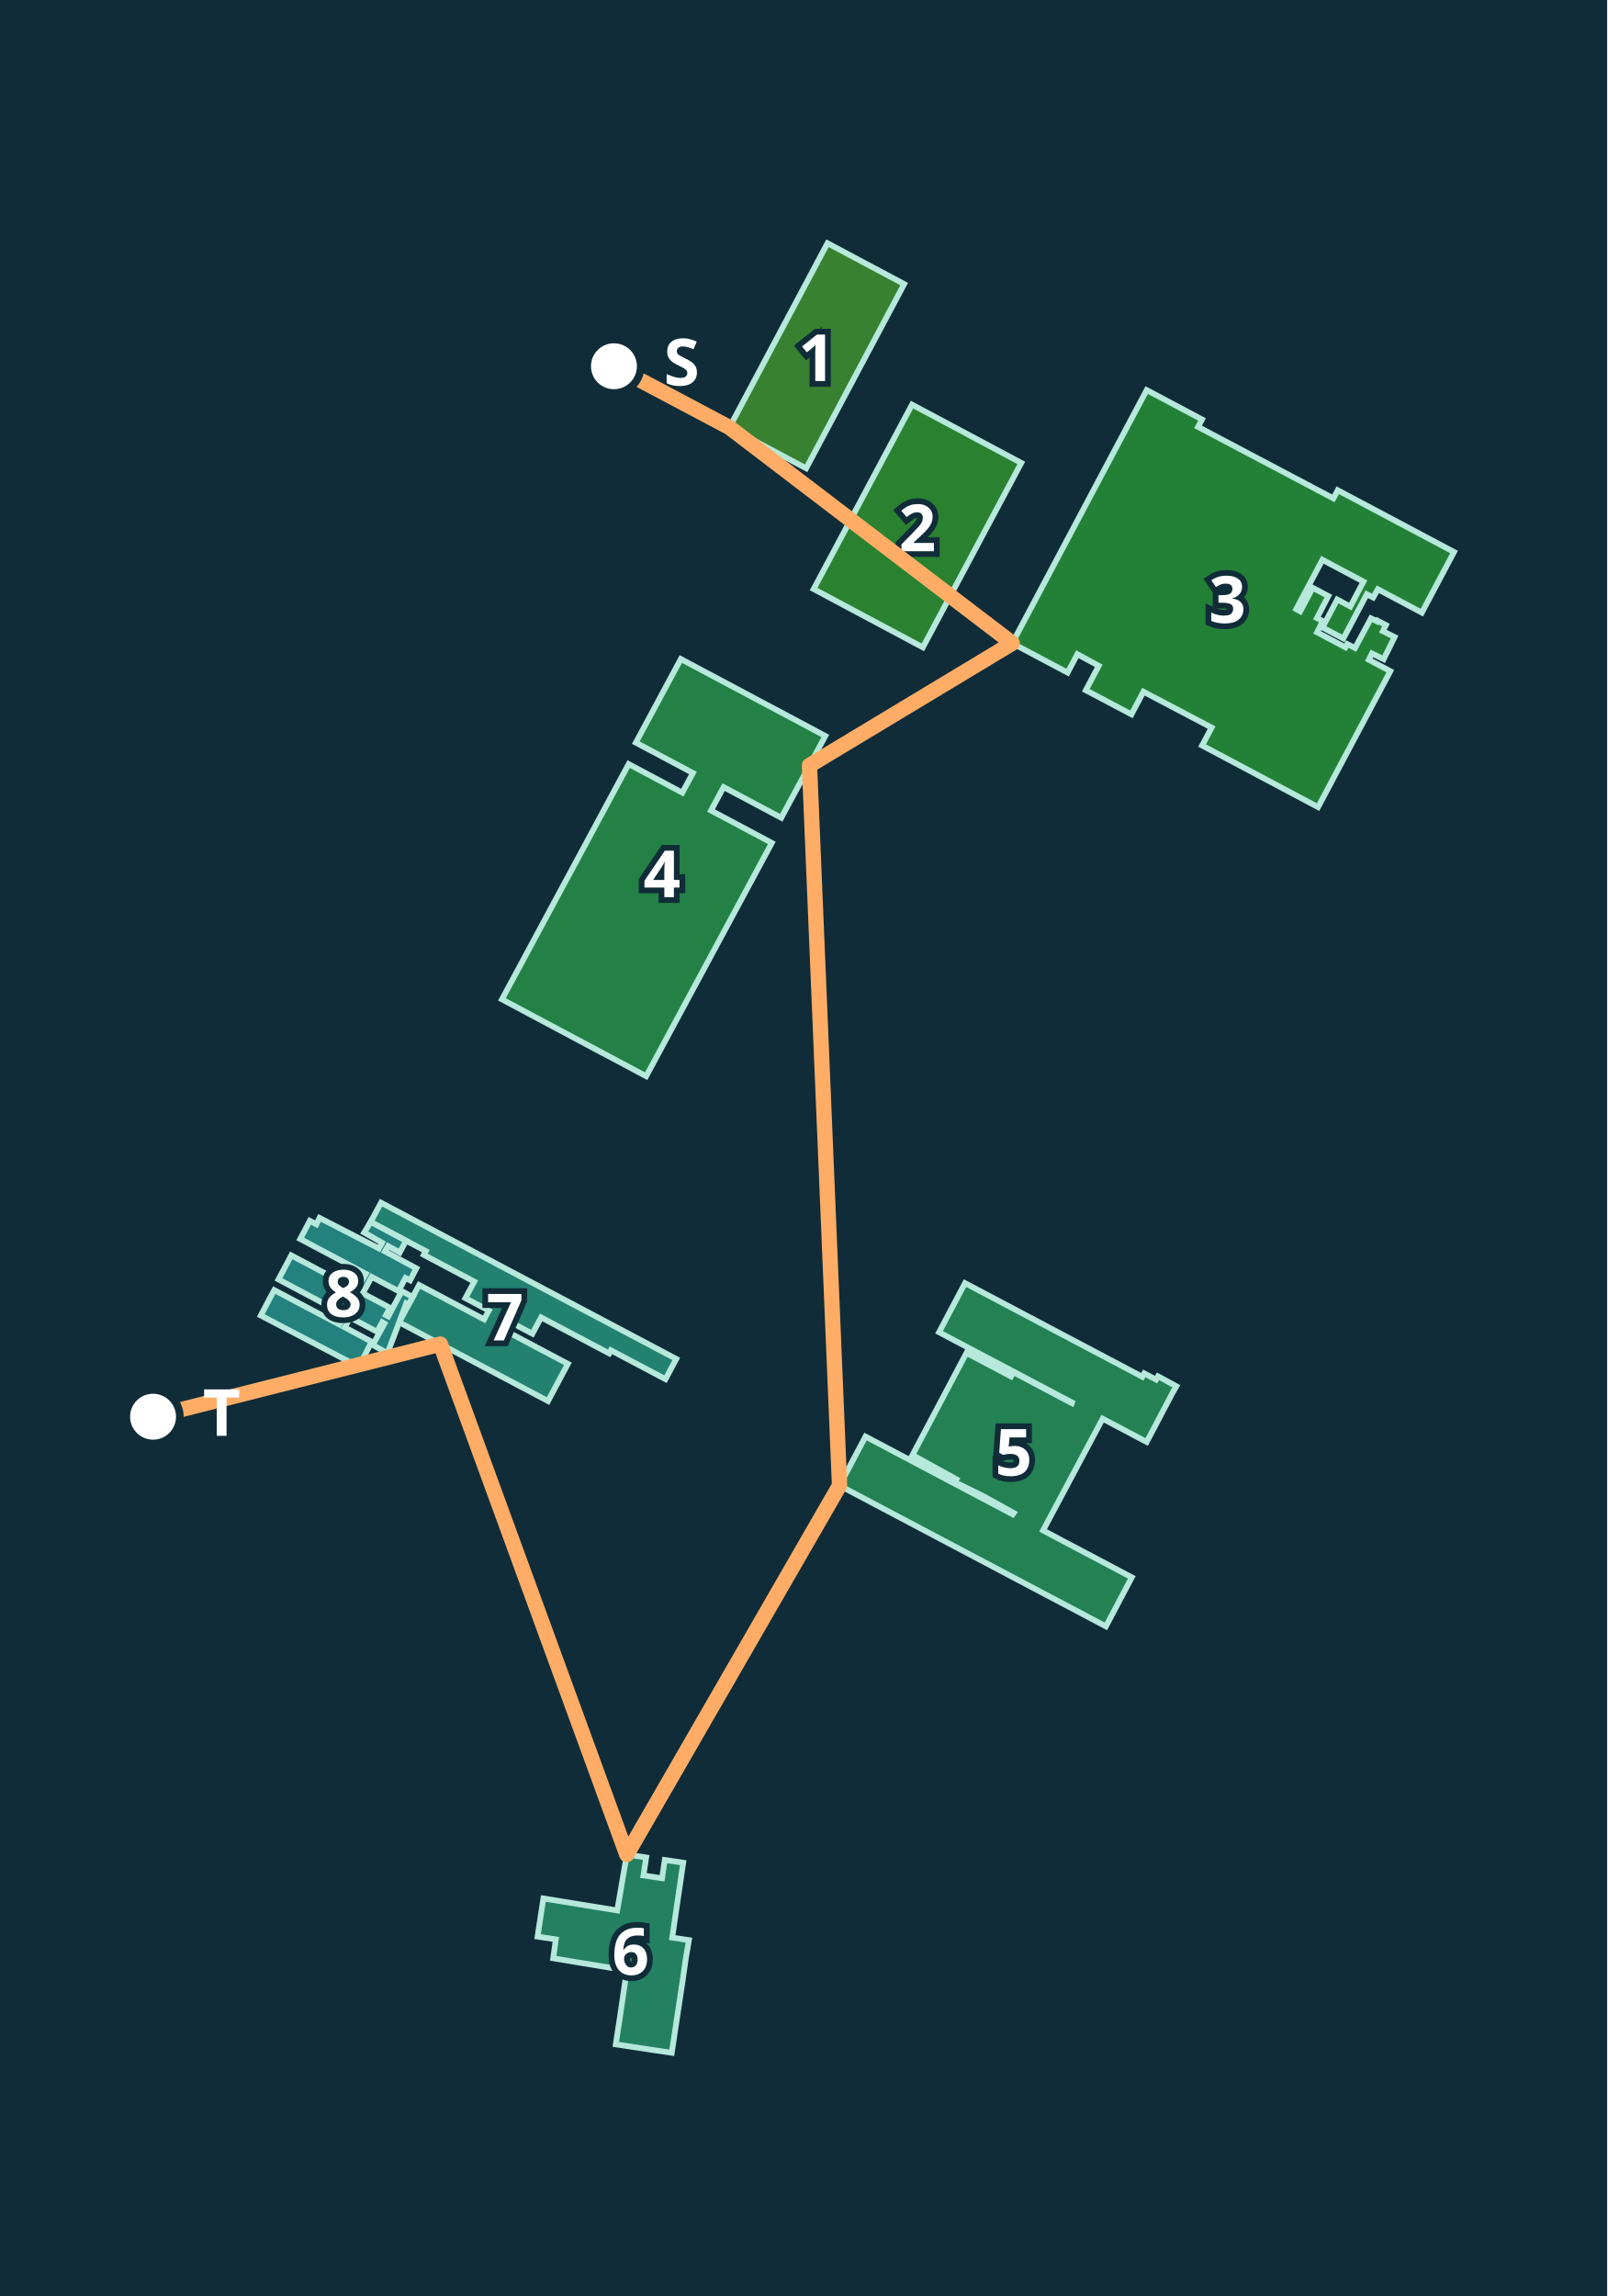
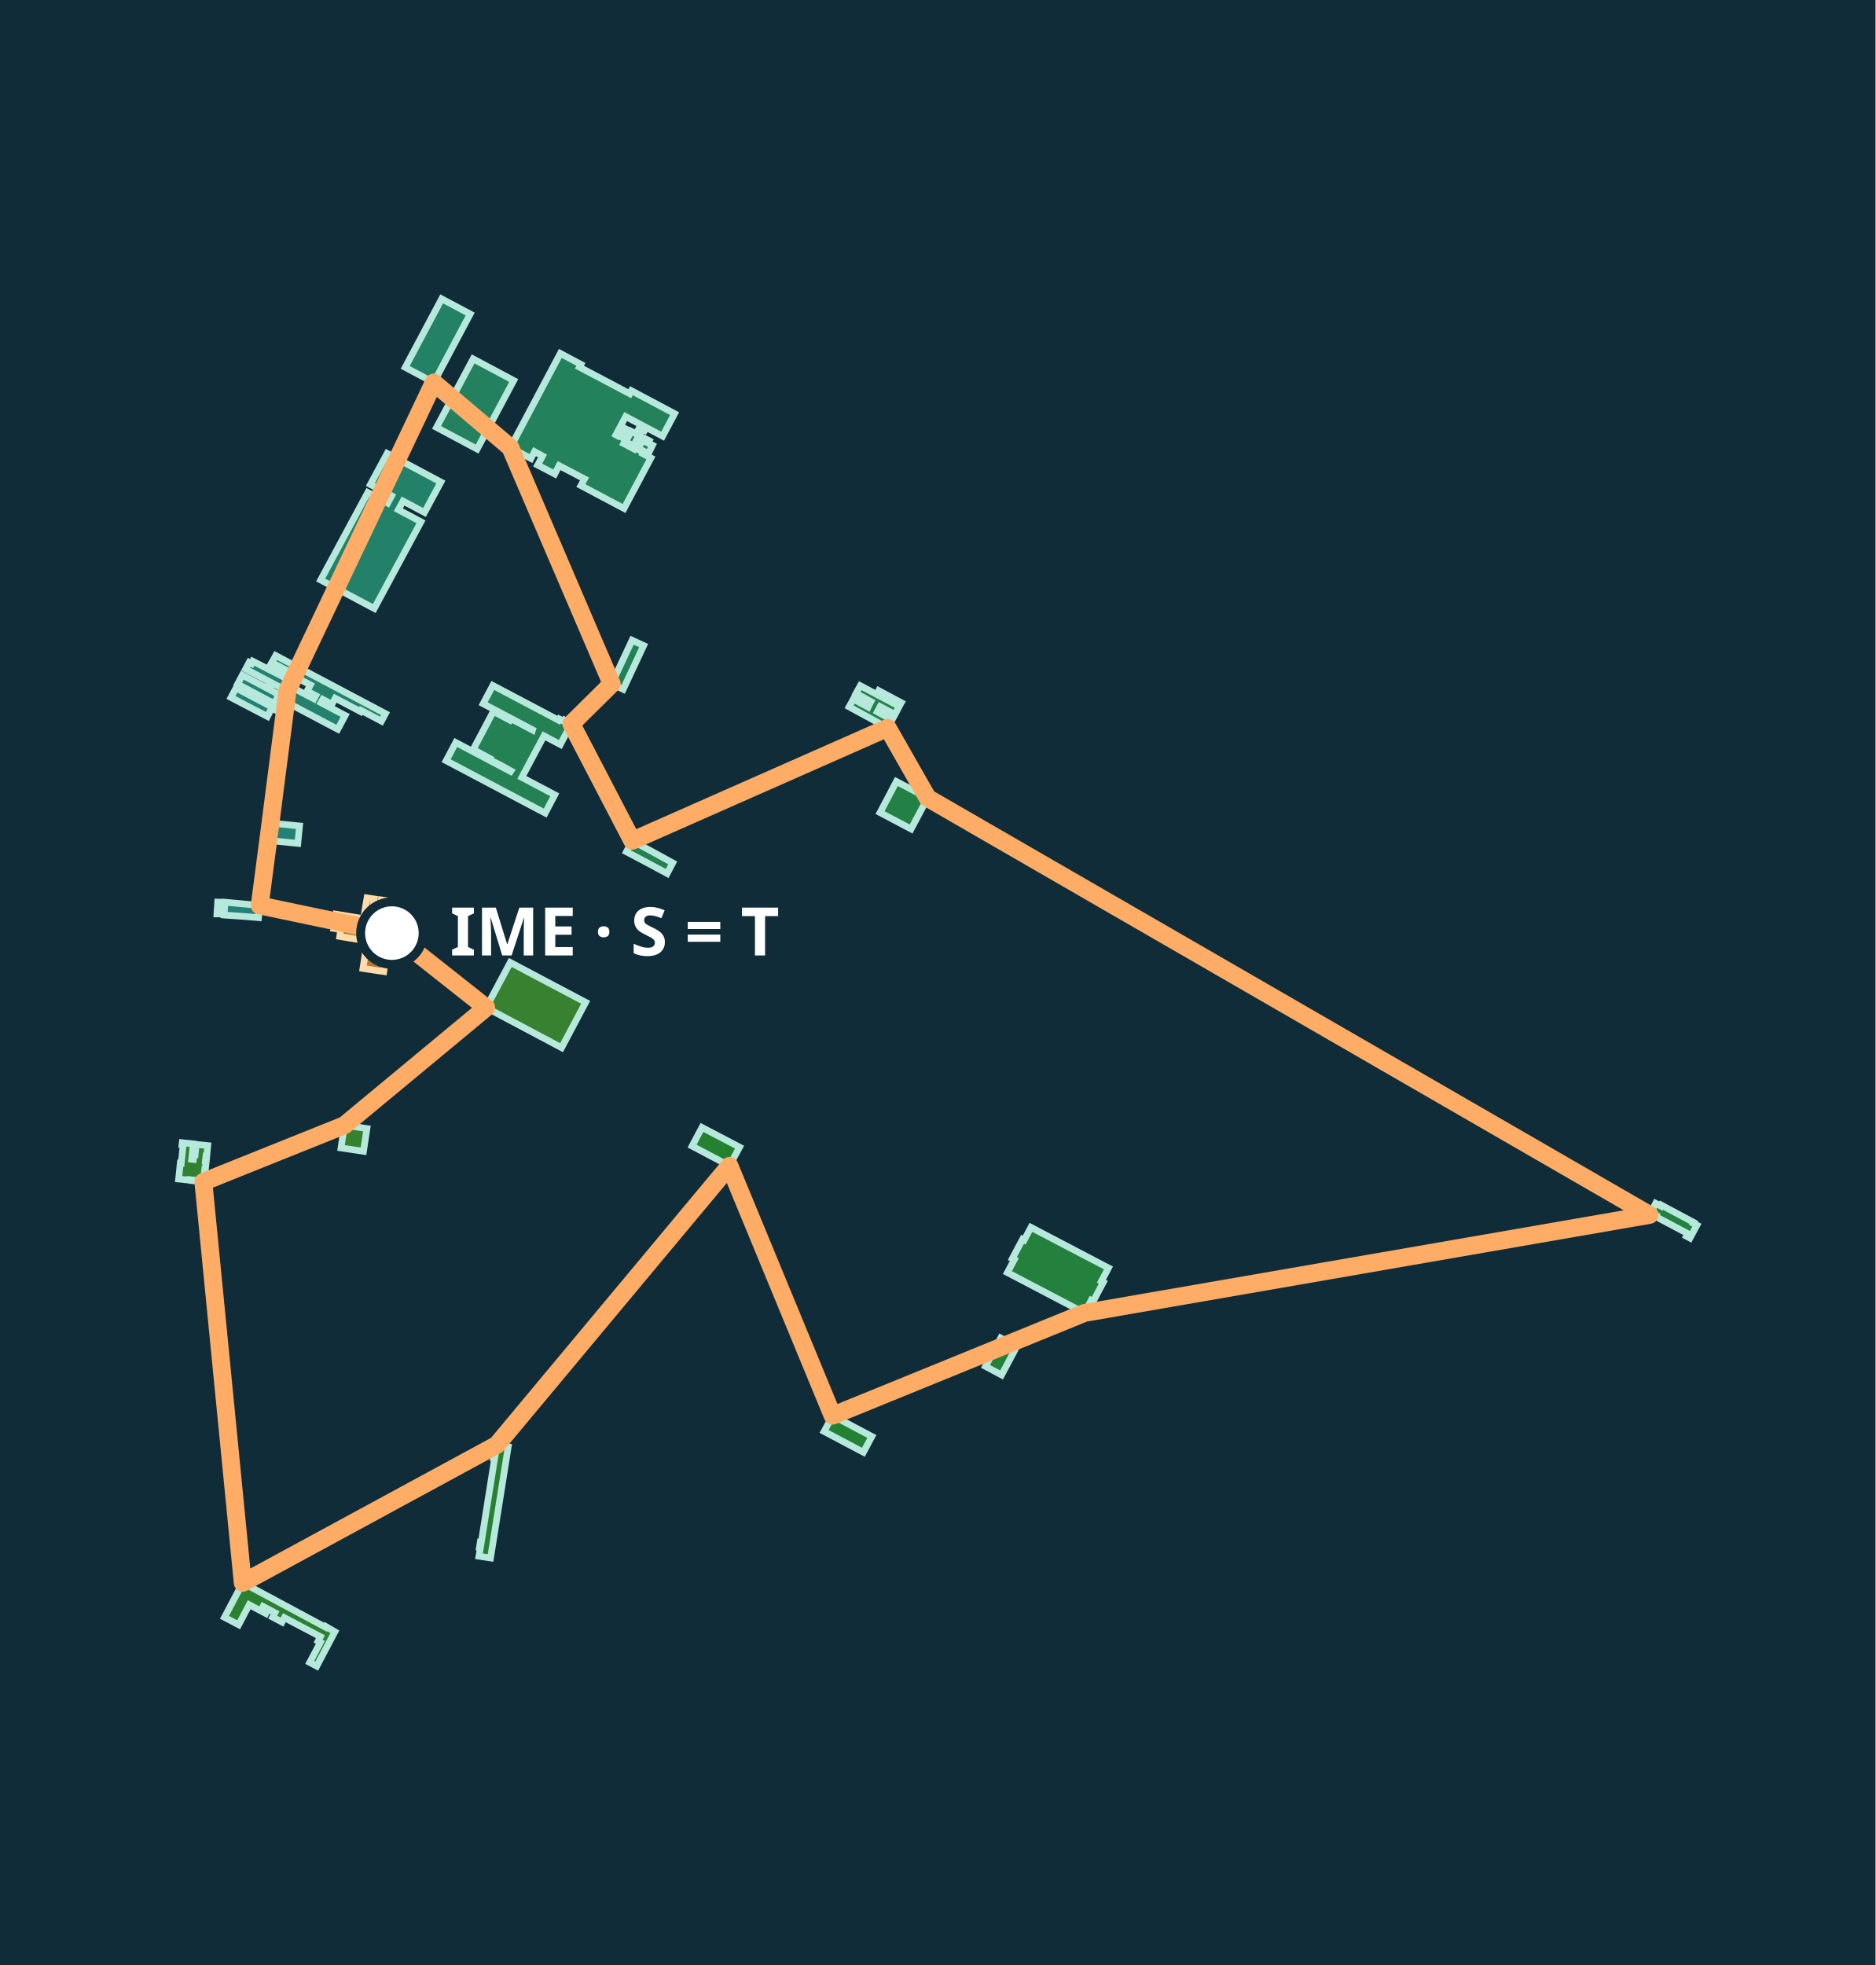
- <svg xmlns="http://www.w3.org/2000/svg" viewBox="0 0 420 600" role="img" aria-label="Rota calculada entre oito edifícios da USP">
-   <rect width="420" height="600" fill="#102c38" />
-   <polygon points="161.98,527.38 163.80,514.94 144.58,511.75 145.26,506.80 140.49,506.08 140.79,504.08 142.01,496.11 161.31,499.25 163.81,484.64 168.88,485.40 168.16,490.10 168.39,490.13 172.71,490.79 173.02,490.83 173.74,486.05 178.55,486.77 175.68,506.34 180.05,507.00 179.64,509.39 179.21,511.92 178.43,517.43 175.56,536.44 171.34,535.82 170.90,535.76 167.53,535.24 166.30,535.05 165.82,534.98 160.93,534.24 161.60,529.85" fill="hsl(155 58% 42% / .68)" stroke="#b6e8dc" stroke-width="1.5" />
-   <text x="164.81" y="509.45" fill="white" stroke="#102c38" stroke-width="3" paint-order="stroke" font-family="system-ui,sans-serif" font-weight="700" font-size="17" text-anchor="middle" dominant-baseline="central">6</text>
-   <polygon points="121.89,354.84 104.32,345.55 106.80,340.89 107.85,338.94 109.53,335.80 126.52,344.78 127.75,342.48 121.63,339.24 123.95,334.91 110.76,327.93 111.29,326.95 106.12,324.22 96.87,319.33 97.50,318.16 99.57,314.29 107.98,318.74 133.36,332.17 137.99,334.62 176.74,355.12 173.92,360.41 159.65,352.86 159.21,353.68 141.42,344.27 139.14,348.53 132.65,345.09 131.41,347.41 133.10,348.30 146.48,355.38 147.83,356.09 148.41,356.40 143.22,366.13 142.73,365.87 126.30,357.18 124.24,356.09" fill="hsl(165 58% 42% / .68)" stroke="#b6e8dc" stroke-width="1.5" />
-   <text x="131.98" y="343.69" fill="white" stroke="#102c38" stroke-width="3" paint-order="stroke" font-family="system-ui,sans-serif" font-weight="700" font-size="17" text-anchor="middle" dominant-baseline="central">7</text>
-   <polygon points="93.75,357.15 68.16,343.77 70.67,338.98 71.68,337.13 88.70,346.14 90.10,343.54 72.78,334.34 76.12,328.06 93.19,337.12 95.63,332.88 78.46,323.77 80.97,319.03 82.69,319.94 83.50,318.26 99.03,326.25 99.85,324.75 95.18,322.10 96.87,319.33 106.12,324.22 104.48,327.30 101.42,325.61 100.61,327.02 108.81,331.45 107.17,334.58 105.97,333.96 104.14,337.40 97.14,333.68 94.81,337.99 101.90,341.75 100.87,343.68 101.48,344.00 105.00,337.39 107.85,338.94 106.80,340.89 106.16,340.59 104.32,345.55 101.25,353.64 97.42,351.46 100.48,345.88 99.89,345.54 98.56,348.03 91.48,344.28 90.12,346.88 97.10,350.61 96.26,352.34" fill="hsl(175 58% 42% / .68)" stroke="#b6e8dc" stroke-width="1.5" />
-   <text x="89.74" y="337.50" fill="white" stroke="#102c38" stroke-width="3" paint-order="stroke" font-family="system-ui,sans-serif" font-weight="700" font-size="17" text-anchor="middle" dominant-baseline="central">8</text>
-   <polygon points="295.79,412.20 295.49,412.77 293.40,416.71 291.99,419.38 289.02,425.01 277.73,419.04 272.02,416.03 269.42,414.65 246.47,402.52 244.28,401.36 221.88,389.52 219.41,388.21 226.19,375.40 264.66,395.74 264.92,395.37 257.09,391.03 249.45,387.27 249.93,386.56 238.47,380.23 243.82,370.13 252.58,353.55 264.22,359.71 264.82,358.58 280.11,366.68 280.17,366.51 245.42,348.15 252.20,335.31 298.54,359.79 299.04,358.90 302.13,360.53 302.64,359.66 307.43,362.26 306.45,363.97 300.05,376.12 299.67,376.82 294.04,373.84 288.17,370.74 287.54,371.91 286.81,373.28 272.60,399.94" fill="hsl(145 58% 42% / .68)" stroke="#b6e8dc" stroke-width="1.5" />
-   <text x="264.92" y="379.01" fill="white" stroke="#102c38" stroke-width="3" paint-order="stroke" font-family="system-ui,sans-serif" font-weight="700" font-size="17" text-anchor="middle" dominant-baseline="central">5</text>
-   <polygon points="208.10,206.44 207.21,208.07 204.18,213.71 189.11,205.69 185.82,211.81 201.71,220.27 200.40,222.70 181.20,258.35 168.87,281.24 131.18,261.16 164.30,199.67 178.32,207.14 178.89,206.08 181.09,202.00 166.17,194.07 171.45,184.27 177.93,172.22 206.34,187.34 215.69,192.32" fill="hsl(135 58% 42% / .68)" stroke="#b6e8dc" stroke-width="1.5" />
-   <text x="173.01" y="227.85" fill="white" stroke="#102c38" stroke-width="3" paint-order="stroke" font-family="system-ui,sans-serif" font-weight="700" font-size="17" text-anchor="middle" dominant-baseline="central">4</text>
-   <polygon points="299.68,101.93 314.14,109.61 313.11,111.56 348.48,130.24 349.61,128.11 380.00,144.25 377.68,148.62 371.59,160.10 360.10,153.99 358.87,156.14 357.20,155.29 351.08,166.86 345.62,163.97 349.48,156.67 352.91,158.49 356.33,151.99 345.60,146.29 338.76,159.18 339.81,159.76 343.07,153.60 347.15,155.76 344.17,161.52 345.70,162.28 344.22,165.24 351.62,169.16 352.11,168.31 354.13,169.34 358.30,161.58 359.90,162.40 360.01,162.19 362.21,163.33 361.41,164.95 364.47,166.46 361.61,172.27 358.55,170.76 357.73,172.41 363.35,175.39 348.35,203.61 344.47,210.92 314.16,194.82 316.65,190.14 307.04,185.08 298.83,180.76 295.70,186.68 289.77,183.54 283.77,180.38 287.14,174.00 281.57,170.96 279.01,175.77 264.55,168.09" fill="hsl(125 58% 42% / .68)" stroke="#b6e8dc" stroke-width="1.5" />
-   <text x="320.78" y="156.16" fill="white" stroke="#102c38" stroke-width="3" paint-order="stroke" font-family="system-ui,sans-serif" font-weight="700" font-size="17" text-anchor="middle" dominant-baseline="central">3</text>
-   <polygon points="238.35,105.74 266.90,120.97 241.18,169.17 212.64,153.94 222.94,134.63" fill="hsl(115 58% 42% / .68)" stroke="#b6e8dc" stroke-width="1.5" />
-   <text x="239.77" y="137.45" fill="white" stroke="#102c38" stroke-width="3" paint-order="stroke" font-family="system-ui,sans-serif" font-weight="700" font-size="17" text-anchor="middle" dominant-baseline="central">2</text>
-   <polygon points="216.26,63.56 236.30,74.23 219.03,106.70 210.68,122.38 190.63,111.71" fill="hsl(105 58% 42% / .68)" stroke="#b6e8dc" stroke-width="1.5" />
-   <text x="213.47" y="92.97" fill="white" stroke="#102c38" stroke-width="3" paint-order="stroke" font-family="system-ui,sans-serif" font-weight="700" font-size="17" text-anchor="middle" dominant-baseline="central">1</text>
-   <polyline points="160.45,95.71 190.63,111.71 264.55,168.09 211.55,200.02 219.41,388.21 163.81,484.64 115.08,351.25 40.00,370.22" fill="none" stroke="#ffad66" stroke-width="4" stroke-linejoin="round" stroke-linecap="round" />
-   <circle cx="160.45" cy="95.71" r="7" fill="#fff" stroke="#102c38" stroke-width="2" />
-   <text x="173.45" y="100.71" fill="white" font-family="system-ui,sans-serif" font-weight="700" font-size="17">S</text>
-   <circle cx="40.00" cy="370.22" r="7" fill="#fff" stroke="#102c38" stroke-width="2" />
-   <text x="53.00" y="375.22" fill="white" font-family="system-ui,sans-serif" font-weight="700" font-size="17">T</text>
+ <svg xmlns="http://www.w3.org/2000/svg" viewBox="0 0 420 440" role="img" aria-label="Rota fechada por 24 edifícios da USP com partida perto da entrada do IME">
+   <rect width="420" height="440" fill="#102c38" />
+   <polygon points="81.62,214.67 82.20,210.71 76.08,209.69 76.29,208.11 74.77,207.88 74.87,207.25 75.26,204.71 81.41,205.71 82.20,201.05 83.82,201.30 83.59,202.79 83.66,202.80 85.04,203.01 85.13,203.03 85.37,201.50 86.90,201.73 85.98,207.96 87.37,208.17 87.24,208.94 87.11,209.74 86.86,211.50 85.94,217.55 84.60,217.36 84.46,217.34 83.39,217.17 83.00,217.11 82.84,217.09 81.28,216.85 81.50,215.45" fill="#b97732" stroke="#ffdcaa" stroke-width="1.5" />
+   <polygon points="68.85,159.71 63.25,156.75 64.04,155.26 64.38,154.64 64.91,153.64 70.32,156.50 70.71,155.77 68.77,154.74 69.51,153.36 65.30,151.14 65.47,150.82 63.83,149.95 60.88,148.39 61.08,148.02 61.74,146.79 64.42,148.21 72.50,152.48 73.98,153.26 86.32,159.79 85.42,161.48 80.88,159.07 80.74,159.34 75.07,156.34 74.34,157.70 72.28,156.60 71.88,157.34 72.42,157.62 76.68,159.88 77.11,160.11 77.30,160.20 75.64,163.30 75.49,163.22 70.25,160.45 69.60,160.10" fill="hsl(163 58% 42% / .68)" stroke="#b6e8dc" stroke-width="1.5" />
+   <polygon points="59.89,160.44 51.73,156.18 52.53,154.65 52.86,154.07 58.28,156.94 58.72,156.11 53.21,153.18 54.27,151.18 59.71,154.06 60.48,152.71 55.01,149.81 55.81,148.30 56.36,148.59 56.62,148.06 61.57,150.60 61.83,150.12 60.34,149.28 60.88,148.39 63.83,149.95 63.30,150.93 62.33,150.39 62.07,150.84 64.68,152.25 64.16,153.25 63.78,153.06 63.20,154.15 60.96,152.97 60.22,154.34 62.48,155.54 62.15,156.15 62.35,156.25 63.47,154.15 64.38,154.64 64.04,155.26 63.84,155.17 63.25,156.75 62.27,159.32 61.05,158.63 62.03,156.85 61.84,156.74 61.42,157.54 59.16,156.34 58.73,157.17 60.95,158.36 60.68,158.91" fill="hsl(166 58% 42% / .68)" stroke="#b6e8dc" stroke-width="1.5" />
+   <polygon points="124.24,177.98 124.15,178.16 123.48,179.41 123.03,180.27 122.09,182.06 118.49,180.16 116.67,179.20 115.84,178.76 108.53,174.89 107.83,174.52 100.70,170.75 99.91,170.34 102.07,166.26 114.33,172.74 114.41,172.62 111.92,171.24 109.48,170.04 109.64,169.81 105.98,167.80 107.69,164.58 110.48,159.30 114.19,161.26 114.38,160.90 119.25,163.48 119.27,163.42 108.20,157.58 110.36,153.49 125.12,161.28 125.28,161.00 126.26,161.52 126.42,161.24 127.95,162.07 127.64,162.61 125.60,166.48 125.48,166.71 123.68,165.76 121.82,164.77 121.62,165.14 121.38,165.58 116.86,174.07" fill="hsl(145 58% 42% / .68)" stroke="#b6e8dc" stroke-width="1.5" />
+   <polygon points="96.31,112.43 96.03,112.95 95.06,114.75 90.26,112.20 89.21,114.14 94.27,116.84 93.86,117.61 87.74,128.97 83.81,136.26 71.81,129.87 82.36,110.28 86.82,112.66 87.00,112.32 87.70,111.02 82.95,108.49 84.63,105.37 86.70,101.53 95.75,106.35 98.73,107.94" fill="hsl(160 58% 42% / .68)" stroke="#b6e8dc" stroke-width="1.5" />
+   <polygon points="125.48,79.14 130.09,81.59 129.76,82.21 141.03,88.16 141.39,87.48 151.07,92.63 150.33,94.02 148.39,97.67 144.73,95.73 144.34,96.41 143.80,96.14 141.86,99.83 140.12,98.91 141.35,96.58 142.44,97.16 143.53,95.09 140.11,93.27 137.93,97.38 138.26,97.56 139.30,95.60 140.60,96.29 139.65,98.13 140.14,98.37 139.67,99.31 142.03,100.56 142.18,100.29 142.83,100.62 144.16,98.15 144.66,98.41 144.70,98.34 145.40,98.70 145.15,99.22 146.12,99.70 145.21,101.55 144.23,101.07 143.97,101.60 145.76,102.55 140.99,111.53 139.75,113.86 130.09,108.73 130.89,107.24 127.83,105.63 125.21,104.26 124.22,106.14 122.33,105.14 120.41,104.13 121.49,102.10 119.71,101.13 118.90,102.67 114.29,100.22" fill="hsl(151 58% 42% / .68)" stroke="#b6e8dc" stroke-width="1.5" />
+   <polygon points="105.95,80.36 115.04,85.21 106.85,100.56 97.76,95.71 101.04,89.56" fill="hsl(154 58% 42% / .68)" stroke="#b6e8dc" stroke-width="1.5" />
+   <polygon points="98.91,66.92 105.29,70.32 99.79,80.66 97.13,85.66 90.75,82.26" fill="hsl(157 58% 42% / .68)" stroke="#b6e8dc" stroke-width="1.5" />
+   <polygon points="114.27,215.51 131.15,224.44 129.48,227.58 125.76,234.60 109.94,226.19 108.87,225.63" fill="hsl(105 58% 42% / .68)" stroke="#b6e8dc" stroke-width="1.5" />
+   <polygon points="40.13,262.81 40.37,260.46 40.59,260.48 41.02,256.34 40.76,256.31 40.81,255.87 41.75,255.97 42.21,256.02 42.44,256.04 43.28,256.13 42.92,259.58 43.31,259.62 43.44,258.48 43.70,258.51 43.94,256.25 46.52,256.52 46.48,256.92 46.30,258.92 46.11,258.90 45.99,260.08 46.18,260.10 45.99,261.89 45.83,261.88 45.54,264.64 43.08,264.38 43.10,264.20 42.45,264.14 42.43,264.26 40.00,264.01" fill="hsl(111 58% 42% / .68)" stroke="#b6e8dc" stroke-width="1.5" />
+   <polygon points="141.58,188.25 150.65,193.22 149.40,195.59 144.81,193.12 140.28,190.73" fill="hsl(142 58% 42% / .68)" stroke="#b6e8dc" stroke-width="1.5" />
+   <polygon points="200.74,174.99 207.73,178.68 204.03,185.63 197.08,181.95" fill="hsl(135 58% 42% / .68)" stroke="#b6e8dc" stroke-width="1.5" />
+   <polygon points="50.41,202.02 51.88,202.16 58.16,202.75 58.00,204.41 57.89,205.48 54.18,205.17 52.53,205.06 51.71,205.00 50.98,204.96 50.19,204.90 50.23,204.25 49.99,204.21 49.73,204.17 49.70,204.68 48.95,204.64 48.58,204.64 48.60,204.09 48.67,203.30 48.75,201.99 49.24,202.00 49.84,202.03 49.81,202.98 50.32,203.01" fill="hsl(172 58% 42% / .68)" stroke="#b6e8dc" stroke-width="1.5" />
+   <polygon points="165.62,256.87 157.20,252.46 154.99,256.63 163.35,261.06" fill="hsl(120 58% 42% / .68)" stroke="#b6e8dc" stroke-width="1.5" />
+   <polygon points="110.70,325.40 110.96,325.46 111.25,323.54 113.81,323.97 109.85,348.86 107.26,348.47 107.58,346.56 107.36,346.52 107.54,345.37 107.77,345.42 108.26,342.31 108.39,341.51 109.04,337.40 109.14,336.78 110.17,330.32 110.26,329.73 110.77,326.57 110.55,326.53" fill="hsl(117 58% 42% / .68)" stroke="#b6e8dc" stroke-width="1.5" />
+   <polygon points="53.44,363.82 50.27,362.15 54.36,354.42 72.90,364.37 72.98,364.21 74.99,365.38 70.93,373.08 69.36,372.25 71.74,367.75 71.24,367.49 71.76,366.49 63.68,362.23 63.16,363.22 61.06,362.11 61.58,361.12 58.91,359.71 58.61,360.29 59.75,360.89 59.53,361.30 55.81,359.33" fill="hsl(114 58% 42% / .68)" stroke="#b6e8dc" stroke-width="1.5" />
+   <polygon points="184.55,320.53 186.45,316.99 195.24,321.65 193.35,325.19" fill="hsl(123 58% 42% / .68)" stroke="#b6e8dc" stroke-width="1.5" />
+   <polygon points="77.14,251.95 82.17,252.70 81.40,257.80 76.37,257.05" fill="hsl(108 58% 42% / .68)" stroke="#b6e8dc" stroke-width="1.5" />
+   <polygon points="192.66,153.54 196.35,155.50 196.79,154.65 201.82,157.34 201.58,157.75 197.90,155.81 197.69,156.21 201.38,158.16 200.43,159.97 197.09,158.21 197.03,158.32 197.17,158.39 196.63,159.38 196.51,159.32 196.47,159.39 199.76,161.18 198.78,162.98 190.15,158.27 191.10,156.54 194.41,158.34 194.47,158.20 194.28,158.10 194.83,157.11 194.98,157.20 195.04,157.09 191.71,155.25" fill="hsl(138 58% 42% / .68)" stroke="#b6e8dc" stroke-width="1.5" />
+   <polygon points="136.98,153.15 139.56,154.35 144.14,144.55 141.55,143.36" fill="hsl(148 58% 42% / .68)" stroke="#b6e8dc" stroke-width="1.5" />
+   <polygon points="225.60,284.95 227.14,282.05 226.70,281.82 228.08,279.22 228.99,277.50 229.35,277.69 230.87,274.83 248.23,283.92 246.65,286.90 247.07,287.12 245.94,289.26 244.81,291.39 244.36,291.16 242.86,293.99 233.47,289.07" fill="hsl(129 58% 42% / .68)" stroke="#b6e8dc" stroke-width="1.5" />
+   <polygon points="224.10,299.60 225.90,300.56 227.69,301.51 224.29,307.88 222.46,306.90 220.70,305.96" fill="hsl(126 58% 42% / .68)" stroke="#b6e8dc" stroke-width="1.5" />
+   <polygon points="60.57,184.30 67.08,184.95 66.69,188.85 60.18,188.20" fill="hsl(169 58% 42% / .68)" stroke="#b6e8dc" stroke-width="1.5" />
+   <polygon points="370.77,269.44 371.95,270.08 372.05,269.85 379.32,273.74 379.22,273.94 380.00,274.34 378.45,277.24 377.67,276.82 377.98,276.24 370.70,272.37 370.85,272.09 370.48,271.89 370.20,272.45 369.40,272.04 370.08,270.75" fill="hsl(132 58% 42% / .68)" stroke="#b6e8dc" stroke-width="1.5" />
+   <polyline points="87.76,208.94 108.87,225.63 77.14,251.95 45.54,264.64 54.36,354.42 111.25,323.54 163.35,261.06 186.45,316.99 242.86,293.99 369.40,272.04 207.73,178.68 198.78,162.98 141.58,188.25 127.95,162.07 136.98,153.15 114.29,100.22 97.13,85.66 64.38,154.64 60.57,184.30 58.16,202.75 87.76,208.94" fill="none" stroke="#ffad66" stroke-width="4" stroke-linejoin="round" stroke-linecap="round" />
+   <circle cx="87.76" cy="208.94" r="7" fill="#fff" stroke="#102c38" stroke-width="2" />
+   <text x="100.76" y="213.94" fill="white" font-family="system-ui,sans-serif" font-weight="700" font-size="15">IME · S = T</text>
</svg>
